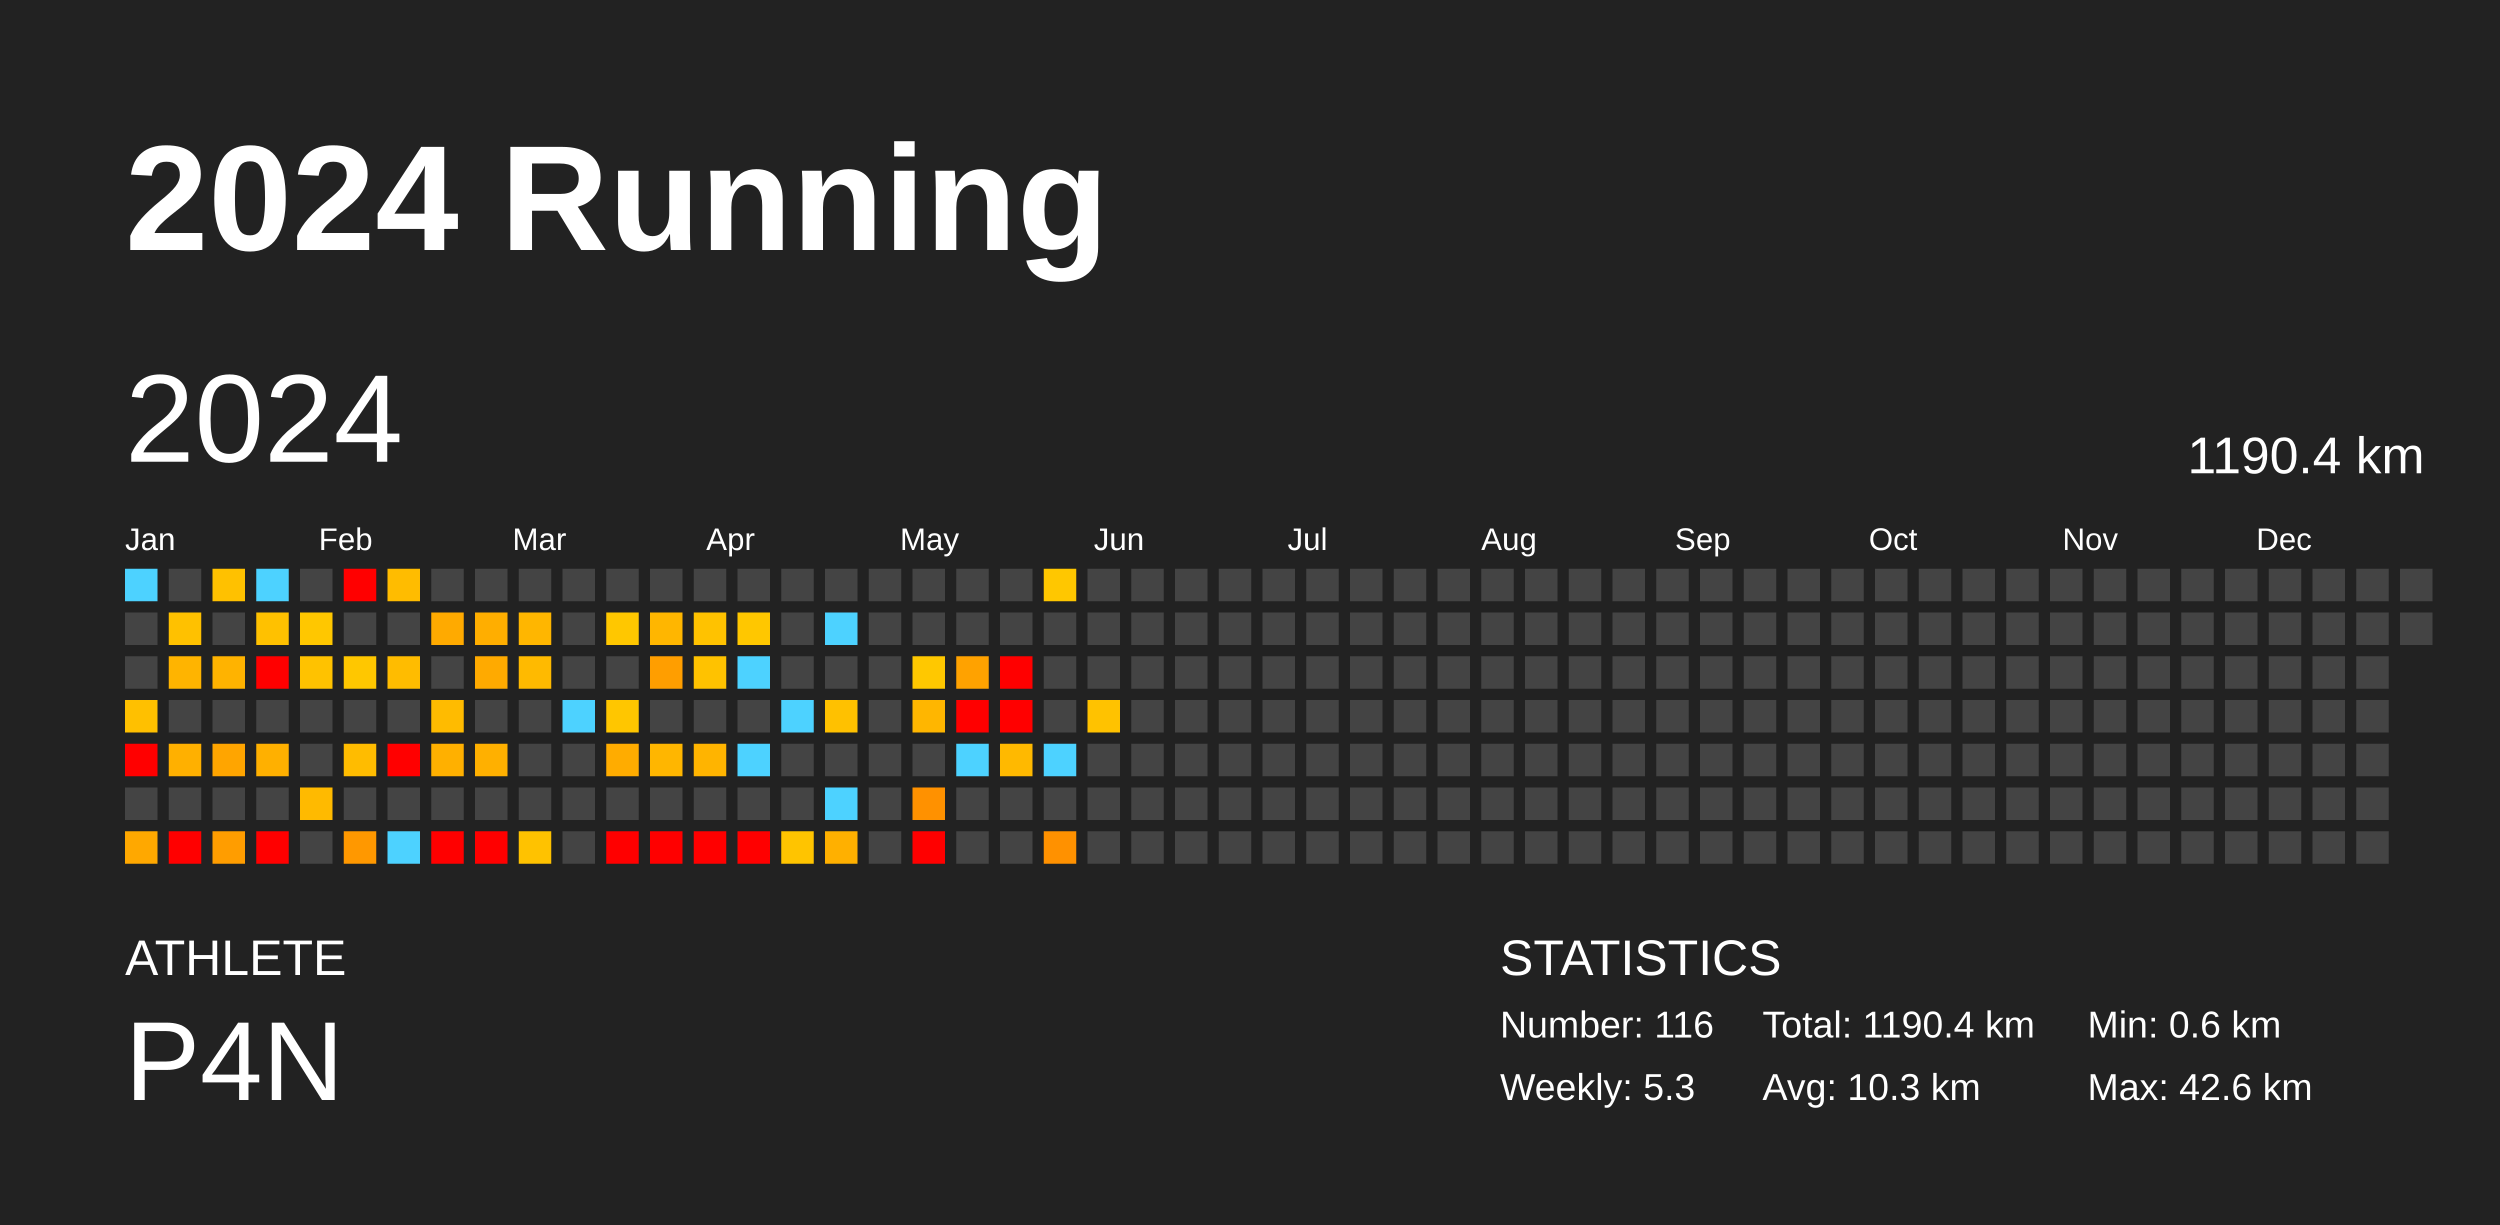
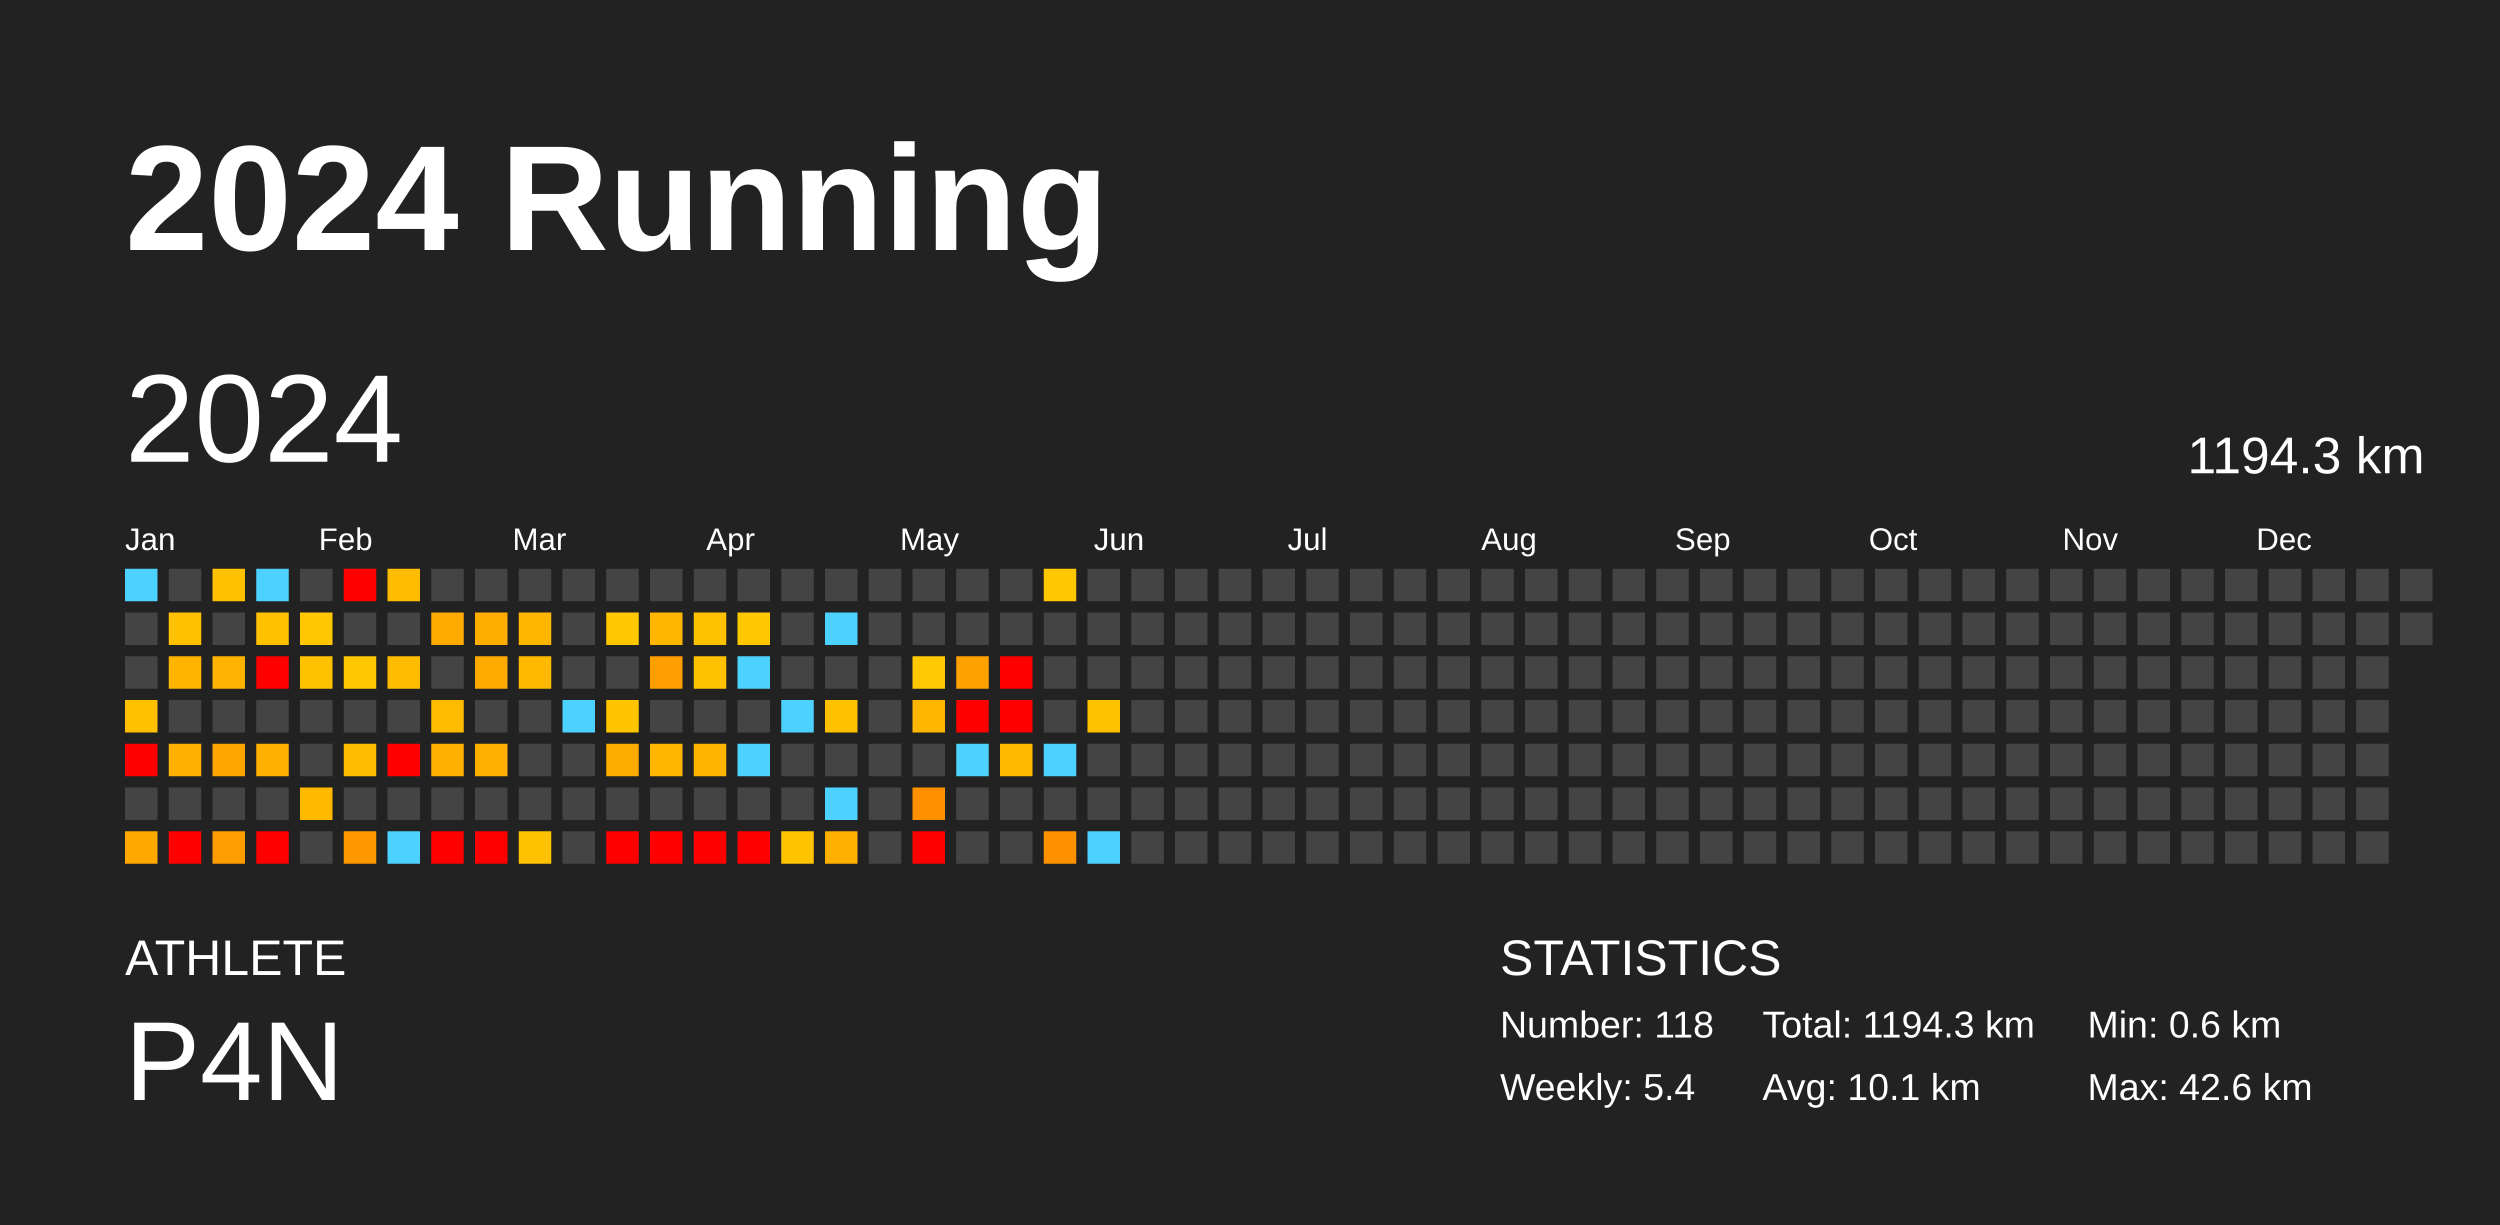
<svg xmlns="http://www.w3.org/2000/svg" baseProfile="full" height="98mm" version="1.1" viewBox="0,0,200,98" width="200mm">
  <defs />
  <rect fill="#222222" height="98" width="200" x="0" y="0" />
  <text fill="#FFFFFF" style="font-size:12px; font-family:Arial; font-weight:bold;" x="10" y="20">2024 Running</text>
  <text fill="#FFFFFF" style="font-size:4px; font-family:Arial" x="10" y="78">ATHLETE</text>
  <text fill="#FFFFFF" style="font-size:9px; font-family:Arial" x="10" y="88">P4N</text>
  <text fill="#FFFFFF" style="font-size:4px; font-family:Arial" x="120" y="78">STATISTICS</text>
-   <text fill="#FFFFFF" style="font-size:3px; font-family:Arial" x="120" y="83">Number: 116</text>
-   <text fill="#FFFFFF" style="font-size:3px; font-family:Arial" x="120" y="88">Weekly: 5.3</text>
-   <text fill="#FFFFFF" style="font-size:3px; font-family:Arial" x="141" y="83">Total: 1190.4 km</text>
-   <text fill="#FFFFFF" style="font-size:3px; font-family:Arial" x="141" y="88">Avg: 10.3 km</text>
+   <text fill="#FFFFFF" style="font-size:3px; font-family:Arial" x="120" y="83">Number: 118</text>
+   <text fill="#FFFFFF" style="font-size:3px; font-family:Arial" x="120" y="88">Weekly: 5.4</text>
+   <text fill="#FFFFFF" style="font-size:3px; font-family:Arial" x="141" y="83">Total: 1194.3 km</text>
+   <text fill="#FFFFFF" style="font-size:3px; font-family:Arial" x="141" y="88">Avg: 10.1 km</text>
  <text fill="#FFFFFF" style="font-size:3px; font-family:Arial" x="167" y="83">Min: 0.6 km</text>
  <text fill="#FFFFFF" style="font-size:3px; font-family:Arial" x="167" y="88">Max: 42.6 km</text>
  <text dominant-baseline="hanging" fill="#FFFFFF" style="font-size:10.0px; font-family:Arial;" x="10" y="30">2024</text>
-   <text dominant-baseline="hanging" fill="#FFFFFF" style="font-size:4.125px; font-family:Arial;" x="175" y="35">1190.4 km</text>
+   <text dominant-baseline="hanging" fill="#FFFFFF" style="font-size:4.125px; font-family:Arial;" x="175" y="35">1194.3 km</text>
  <text fill="#FFFFFF" style="font-size:2.5px; font-family:Arial" x="10.0" y="44">Jan</text>
  <text fill="#FFFFFF" style="font-size:2.5px; font-family:Arial" x="25.5" y="44">Feb</text>
  <text fill="#FFFFFF" style="font-size:2.5px; font-family:Arial" x="41.0" y="44">Mar</text>
  <text fill="#FFFFFF" style="font-size:2.5px; font-family:Arial" x="56.5" y="44">Apr</text>
  <text fill="#FFFFFF" style="font-size:2.5px; font-family:Arial" x="72.0" y="44">May</text>
  <text fill="#FFFFFF" style="font-size:2.5px; font-family:Arial" x="87.5" y="44">Jun</text>
  <text fill="#FFFFFF" style="font-size:2.5px; font-family:Arial" x="103.0" y="44">Jul</text>
  <text fill="#FFFFFF" style="font-size:2.5px; font-family:Arial" x="118.5" y="44">Aug</text>
  <text fill="#FFFFFF" style="font-size:2.5px; font-family:Arial" x="134.0" y="44">Sep</text>
  <text fill="#FFFFFF" style="font-size:2.5px; font-family:Arial" x="149.5" y="44">Oct</text>
  <text fill="#FFFFFF" style="font-size:2.5px; font-family:Arial" x="165.0" y="44">Nov</text>
  <text fill="#FFFFFF" style="font-size:2.5px; font-family:Arial" x="180.5" y="44">Dec</text>
  <rect fill="#4dd2ff" height="2.6" width="2.6" x="10.0" y="45.5" />
  <rect fill="#444444" height="2.6" width="2.6" x="10.0" y="49.0" />
  <rect fill="#444444" height="2.6" width="2.6" x="10.0" y="52.5" />
  <rect fill="#ffc000" height="2.6" width="2.6" x="10.0" y="56.0" />
  <rect fill="red" height="2.6" width="2.6" x="10.0" y="59.5" />
  <rect fill="#444444" height="2.6" width="2.6" x="10.0" y="63.0" />
  <rect fill="#ffa800" height="2.6" width="2.6" x="10.0" y="66.5" />
  <rect fill="#444444" height="2.6" width="2.6" x="13.5" y="45.5" />
  <rect fill="#ffc100" height="2.6" width="2.6" x="13.5" y="49.0" />
  <rect fill="#ffb400" height="2.6" width="2.6" x="13.5" y="52.5" />
  <rect fill="#444444" height="2.6" width="2.6" x="13.5" y="56.0" />
  <rect fill="#ffb000" height="2.6" width="2.6" x="13.5" y="59.5" />
  <rect fill="#444444" height="2.6" width="2.6" x="13.5" y="63.0" />
  <rect fill="red" height="2.6" width="2.6" x="13.5" y="66.5" />
  <rect fill="#ffc100" height="2.6" width="2.6" x="17.0" y="45.5" />
  <rect fill="#444444" height="2.6" width="2.6" x="17.0" y="49.0" />
  <rect fill="#ffb300" height="2.6" width="2.6" x="17.0" y="52.5" />
  <rect fill="#444444" height="2.6" width="2.6" x="17.0" y="56.0" />
  <rect fill="#ffa500" height="2.6" width="2.6" x="17.0" y="59.5" />
  <rect fill="#444444" height="2.6" width="2.6" x="17.0" y="63.0" />
  <rect fill="#ff9d00" height="2.6" width="2.6" x="17.0" y="66.5" />
  <rect fill="#4dd2ff" height="2.6" width="2.6" x="20.5" y="45.5" />
  <rect fill="#ffc100" height="2.6" width="2.6" x="20.5" y="49.0" />
  <rect fill="red" height="2.6" width="2.6" x="20.5" y="52.5" />
  <rect fill="#444444" height="2.6" width="2.6" x="20.5" y="56.0" />
  <rect fill="#ffb000" height="2.6" width="2.6" x="20.5" y="59.5" />
  <rect fill="#444444" height="2.6" width="2.6" x="20.5" y="63.0" />
  <rect fill="red" height="2.6" width="2.6" x="20.5" y="66.5" />
  <rect fill="#444444" height="2.6" width="2.6" x="24.0" y="45.5" />
  <rect fill="#ffc700" height="2.6" width="2.6" x="24.0" y="49.0" />
  <rect fill="#ffc200" height="2.6" width="2.6" x="24.0" y="52.5" />
  <rect fill="#444444" height="2.6" width="2.6" x="24.0" y="56.0" />
  <rect fill="#444444" height="2.6" width="2.6" x="24.0" y="59.5" />
  <rect fill="#ffba00" height="2.6" width="2.6" x="24.0" y="63.0" />
  <rect fill="#444444" height="2.6" width="2.6" x="24.0" y="66.5" />
  <rect fill="red" height="2.6" width="2.6" x="27.5" y="45.5" />
  <rect fill="#444444" height="2.6" width="2.6" x="27.5" y="49.0" />
  <rect fill="#ffc700" height="2.6" width="2.6" x="27.5" y="52.5" />
  <rect fill="#444444" height="2.6" width="2.6" x="27.5" y="56.0" />
  <rect fill="#ffbc00" height="2.6" width="2.6" x="27.5" y="59.5" />
  <rect fill="#444444" height="2.6" width="2.6" x="27.5" y="63.0" />
  <rect fill="#ff9800" height="2.6" width="2.6" x="27.5" y="66.5" />
  <rect fill="#ffbc00" height="2.6" width="2.6" x="31.0" y="45.5" />
  <rect fill="#444444" height="2.6" width="2.6" x="31.0" y="49.0" />
  <rect fill="#ffbc00" height="2.6" width="2.6" x="31.0" y="52.5" />
  <rect fill="#444444" height="2.6" width="2.6" x="31.0" y="56.0" />
  <rect fill="red" height="2.6" width="2.6" x="31.0" y="59.5" />
  <rect fill="#444444" height="2.6" width="2.6" x="31.0" y="63.0" />
  <rect fill="#4dd2ff" height="2.6" width="2.6" x="31.0" y="66.5" />
  <rect fill="#444444" height="2.6" width="2.6" x="34.5" y="45.5" />
  <rect fill="#ffaa00" height="2.6" width="2.6" x="34.5" y="49.0" />
  <rect fill="#444444" height="2.6" width="2.6" x="34.5" y="52.5" />
  <rect fill="#ffbb00" height="2.6" width="2.6" x="34.5" y="56.0" />
  <rect fill="#ffb000" height="2.6" width="2.6" x="34.5" y="59.5" />
  <rect fill="#444444" height="2.6" width="2.6" x="34.5" y="63.0" />
  <rect fill="red" height="2.6" width="2.6" x="34.5" y="66.5" />
  <rect fill="#444444" height="2.6" width="2.6" x="38.0" y="45.5" />
  <rect fill="#ffae00" height="2.6" width="2.6" x="38.0" y="49.0" />
  <rect fill="#ffaa00" height="2.6" width="2.6" x="38.0" y="52.5" />
  <rect fill="#444444" height="2.6" width="2.6" x="38.0" y="56.0" />
  <rect fill="#ffb000" height="2.6" width="2.6" x="38.0" y="59.5" />
  <rect fill="#444444" height="2.6" width="2.6" x="38.0" y="63.0" />
  <rect fill="red" height="2.6" width="2.6" x="38.0" y="66.5" />
  <rect fill="#444444" height="2.6" width="2.6" x="41.5" y="45.5" />
  <rect fill="#ffb600" height="2.6" width="2.6" x="41.5" y="49.0" />
  <rect fill="#ffba00" height="2.6" width="2.6" x="41.5" y="52.5" />
  <rect fill="#444444" height="2.6" width="2.6" x="41.5" y="56.0" />
  <rect fill="#444444" height="2.6" width="2.6" x="41.5" y="59.5" />
  <rect fill="#444444" height="2.6" width="2.6" x="41.5" y="63.0" />
  <rect fill="#ffc200" height="2.6" width="2.6" x="41.5" y="66.5" />
  <rect fill="#444444" height="2.6" width="2.6" x="45.0" y="45.5" />
  <rect fill="#444444" height="2.6" width="2.6" x="45.0" y="49.0" />
  <rect fill="#444444" height="2.6" width="2.6" x="45.0" y="52.5" />
  <rect fill="#4dd2ff" height="2.6" width="2.6" x="45.0" y="56.0" />
  <rect fill="#444444" height="2.6" width="2.6" x="45.0" y="59.5" />
  <rect fill="#444444" height="2.6" width="2.6" x="45.0" y="63.0" />
  <rect fill="#444444" height="2.6" width="2.6" x="45.0" y="66.5" />
  <rect fill="#444444" height="2.6" width="2.6" x="48.5" y="45.5" />
  <rect fill="#ffc700" height="2.6" width="2.6" x="48.5" y="49.0" />
  <rect fill="#444444" height="2.6" width="2.6" x="48.5" y="52.5" />
  <rect fill="#ffc600" height="2.6" width="2.6" x="48.5" y="56.0" />
  <rect fill="#ffac00" height="2.6" width="2.6" x="48.5" y="59.5" />
  <rect fill="#444444" height="2.6" width="2.6" x="48.5" y="63.0" />
  <rect fill="red" height="2.6" width="2.6" x="48.5" y="66.5" />
  <rect fill="#444444" height="2.6" width="2.6" x="52.0" y="45.5" />
  <rect fill="#ffb600" height="2.6" width="2.6" x="52.0" y="49.0" />
  <rect fill="#ff9e00" height="2.6" width="2.6" x="52.0" y="52.5" />
  <rect fill="#444444" height="2.6" width="2.6" x="52.0" y="56.0" />
  <rect fill="#ffb600" height="2.6" width="2.6" x="52.0" y="59.5" />
  <rect fill="#444444" height="2.6" width="2.6" x="52.0" y="63.0" />
  <rect fill="red" height="2.6" width="2.6" x="52.0" y="66.5" />
  <rect fill="#444444" height="2.6" width="2.6" x="55.5" y="45.5" />
  <rect fill="#ffc200" height="2.6" width="2.6" x="55.5" y="49.0" />
  <rect fill="#ffc200" height="2.6" width="2.6" x="55.5" y="52.5" />
  <rect fill="#444444" height="2.6" width="2.6" x="55.5" y="56.0" />
  <rect fill="#ffb400" height="2.6" width="2.6" x="55.5" y="59.5" />
  <rect fill="#444444" height="2.6" width="2.6" x="55.5" y="63.0" />
  <rect fill="red" height="2.6" width="2.6" x="55.5" y="66.5" />
  <rect fill="#444444" height="2.6" width="2.6" x="59.0" y="45.5" />
  <rect fill="#ffc700" height="2.6" width="2.6" x="59.0" y="49.0" />
  <rect fill="#4dd2ff" height="2.6" width="2.6" x="59.0" y="52.5" />
  <rect fill="#444444" height="2.6" width="2.6" x="59.0" y="56.0" />
  <rect fill="#4dd2ff" height="2.6" width="2.6" x="59.0" y="59.5" />
  <rect fill="#444444" height="2.6" width="2.6" x="59.0" y="63.0" />
  <rect fill="red" height="2.6" width="2.6" x="59.0" y="66.5" />
  <rect fill="#444444" height="2.6" width="2.6" x="62.5" y="45.5" />
  <rect fill="#444444" height="2.6" width="2.6" x="62.5" y="49.0" />
  <rect fill="#444444" height="2.6" width="2.6" x="62.5" y="52.5" />
  <rect fill="#4dd2ff" height="2.6" width="2.6" x="62.5" y="56.0" />
  <rect fill="#444444" height="2.6" width="2.6" x="62.5" y="59.5" />
  <rect fill="#444444" height="2.6" width="2.6" x="62.5" y="63.0" />
  <rect fill="#ffc400" height="2.6" width="2.6" x="62.5" y="66.5" />
  <rect fill="#444444" height="2.6" width="2.6" x="66.0" y="45.5" />
  <rect fill="#4dd2ff" height="2.6" width="2.6" x="66.0" y="49.0" />
  <rect fill="#444444" height="2.6" width="2.6" x="66.0" y="52.5" />
  <rect fill="#ffc100" height="2.6" width="2.6" x="66.0" y="56.0" />
  <rect fill="#444444" height="2.6" width="2.6" x="66.0" y="59.5" />
  <rect fill="#4dd2ff" height="2.6" width="2.6" x="66.0" y="63.0" />
  <rect fill="#ffb000" height="2.6" width="2.6" x="66.0" y="66.5" />
  <rect fill="#444444" height="2.6" width="2.6" x="69.5" y="45.5" />
  <rect fill="#444444" height="2.6" width="2.6" x="69.5" y="49.0" />
  <rect fill="#444444" height="2.6" width="2.6" x="69.5" y="52.5" />
  <rect fill="#444444" height="2.6" width="2.6" x="69.5" y="56.0" />
  <rect fill="#444444" height="2.6" width="2.6" x="69.5" y="59.5" />
  <rect fill="#444444" height="2.6" width="2.6" x="69.5" y="63.0" />
  <rect fill="#444444" height="2.6" width="2.6" x="69.5" y="66.5" />
  <rect fill="#444444" height="2.6" width="2.6" x="73.0" y="45.5" />
  <rect fill="#444444" height="2.6" width="2.6" x="73.0" y="49.0" />
  <rect fill="#ffc800" height="2.6" width="2.6" x="73.0" y="52.5" />
  <rect fill="#ffb600" height="2.6" width="2.6" x="73.0" y="56.0" />
  <rect fill="#444444" height="2.6" width="2.6" x="73.0" y="59.5" />
  <rect fill="#ff9100" height="2.6" width="2.6" x="73.0" y="63.0" />
  <rect fill="red" height="2.6" width="2.6" x="73.0" y="66.5" />
  <rect fill="#444444" height="2.6" width="2.6" x="76.5" y="45.5" />
  <rect fill="#444444" height="2.6" width="2.6" x="76.5" y="49.0" />
  <rect fill="#ffa200" height="2.6" width="2.6" x="76.5" y="52.5" />
  <rect fill="red" height="2.6" width="2.6" x="76.5" y="56.0" />
  <rect fill="#4dd2ff" height="2.6" width="2.6" x="76.5" y="59.5" />
  <rect fill="#444444" height="2.6" width="2.6" x="76.5" y="63.0" />
  <rect fill="#444444" height="2.6" width="2.6" x="76.5" y="66.5" />
  <rect fill="#444444" height="2.6" width="2.6" x="80.0" y="45.5" />
  <rect fill="#444444" height="2.6" width="2.6" x="80.0" y="49.0" />
  <rect fill="red" height="2.6" width="2.6" x="80.0" y="52.5" />
  <rect fill="red" height="2.6" width="2.6" x="80.0" y="56.0" />
  <rect fill="#ffb900" height="2.6" width="2.6" x="80.0" y="59.5" />
  <rect fill="#444444" height="2.6" width="2.6" x="80.0" y="63.0" />
  <rect fill="#444444" height="2.6" width="2.6" x="80.0" y="66.5" />
  <rect fill="#ffc700" height="2.6" width="2.6" x="83.5" y="45.5" />
  <rect fill="#444444" height="2.6" width="2.6" x="83.5" y="49.0" />
  <rect fill="#444444" height="2.6" width="2.6" x="83.5" y="52.5" />
  <rect fill="#444444" height="2.6" width="2.6" x="83.5" y="56.0" />
  <rect fill="#4dd2ff" height="2.6" width="2.6" x="83.5" y="59.5" />
  <rect fill="#444444" height="2.6" width="2.6" x="83.5" y="63.0" />
  <rect fill="#ff9100" height="2.6" width="2.6" x="83.5" y="66.5" />
  <rect fill="#444444" height="2.6" width="2.6" x="87.0" y="45.5" />
  <rect fill="#444444" height="2.6" width="2.6" x="87.0" y="49.0" />
  <rect fill="#444444" height="2.6" width="2.6" x="87.0" y="52.5" />
  <rect fill="#ffc200" height="2.6" width="2.6" x="87.0" y="56.0" />
  <rect fill="#444444" height="2.6" width="2.6" x="87.0" y="59.5" />
  <rect fill="#444444" height="2.6" width="2.6" x="87.0" y="63.0" />
-   <rect fill="#444444" height="2.6" width="2.6" x="87.0" y="66.5" />
+   <rect fill="#4dd2ff" height="2.6" width="2.6" x="87.0" y="66.5" />
  <rect fill="#444444" height="2.6" width="2.6" x="90.5" y="45.5" />
  <rect fill="#444444" height="2.6" width="2.6" x="90.5" y="49.0" />
  <rect fill="#444444" height="2.6" width="2.6" x="90.5" y="52.5" />
  <rect fill="#444444" height="2.6" width="2.6" x="90.5" y="56.0" />
  <rect fill="#444444" height="2.6" width="2.6" x="90.5" y="59.5" />
  <rect fill="#444444" height="2.6" width="2.6" x="90.5" y="63.0" />
  <rect fill="#444444" height="2.6" width="2.6" x="90.5" y="66.5" />
  <rect fill="#444444" height="2.6" width="2.6" x="94.0" y="45.5" />
  <rect fill="#444444" height="2.6" width="2.6" x="94.0" y="49.0" />
  <rect fill="#444444" height="2.6" width="2.6" x="94.0" y="52.5" />
  <rect fill="#444444" height="2.6" width="2.6" x="94.0" y="56.0" />
  <rect fill="#444444" height="2.6" width="2.6" x="94.0" y="59.5" />
  <rect fill="#444444" height="2.6" width="2.6" x="94.0" y="63.0" />
  <rect fill="#444444" height="2.6" width="2.6" x="94.0" y="66.5" />
  <rect fill="#444444" height="2.6" width="2.6" x="97.5" y="45.5" />
  <rect fill="#444444" height="2.6" width="2.6" x="97.5" y="49.0" />
  <rect fill="#444444" height="2.6" width="2.6" x="97.5" y="52.5" />
  <rect fill="#444444" height="2.6" width="2.6" x="97.5" y="56.0" />
  <rect fill="#444444" height="2.6" width="2.6" x="97.5" y="59.5" />
  <rect fill="#444444" height="2.6" width="2.6" x="97.5" y="63.0" />
  <rect fill="#444444" height="2.6" width="2.6" x="97.5" y="66.5" />
  <rect fill="#444444" height="2.6" width="2.6" x="101.0" y="45.5" />
  <rect fill="#444444" height="2.6" width="2.6" x="101.0" y="49.0" />
  <rect fill="#444444" height="2.6" width="2.6" x="101.0" y="52.5" />
  <rect fill="#444444" height="2.6" width="2.6" x="101.0" y="56.0" />
  <rect fill="#444444" height="2.6" width="2.6" x="101.0" y="59.5" />
  <rect fill="#444444" height="2.6" width="2.6" x="101.0" y="63.0" />
  <rect fill="#444444" height="2.6" width="2.6" x="101.0" y="66.5" />
  <rect fill="#444444" height="2.6" width="2.6" x="104.5" y="45.5" />
  <rect fill="#444444" height="2.6" width="2.6" x="104.5" y="49.0" />
  <rect fill="#444444" height="2.6" width="2.6" x="104.5" y="52.5" />
  <rect fill="#444444" height="2.6" width="2.6" x="104.5" y="56.0" />
  <rect fill="#444444" height="2.6" width="2.6" x="104.5" y="59.5" />
  <rect fill="#444444" height="2.6" width="2.6" x="104.5" y="63.0" />
  <rect fill="#444444" height="2.6" width="2.6" x="104.5" y="66.5" />
  <rect fill="#444444" height="2.6" width="2.6" x="108.0" y="45.5" />
  <rect fill="#444444" height="2.6" width="2.6" x="108.0" y="49.0" />
  <rect fill="#444444" height="2.6" width="2.6" x="108.0" y="52.5" />
  <rect fill="#444444" height="2.6" width="2.6" x="108.0" y="56.0" />
  <rect fill="#444444" height="2.6" width="2.6" x="108.0" y="59.5" />
  <rect fill="#444444" height="2.6" width="2.6" x="108.0" y="63.0" />
  <rect fill="#444444" height="2.6" width="2.6" x="108.0" y="66.5" />
  <rect fill="#444444" height="2.6" width="2.6" x="111.5" y="45.5" />
  <rect fill="#444444" height="2.6" width="2.6" x="111.5" y="49.0" />
  <rect fill="#444444" height="2.6" width="2.6" x="111.5" y="52.5" />
  <rect fill="#444444" height="2.6" width="2.6" x="111.5" y="56.0" />
  <rect fill="#444444" height="2.6" width="2.6" x="111.5" y="59.5" />
  <rect fill="#444444" height="2.6" width="2.6" x="111.5" y="63.0" />
  <rect fill="#444444" height="2.6" width="2.6" x="111.5" y="66.5" />
  <rect fill="#444444" height="2.6" width="2.6" x="115.0" y="45.5" />
  <rect fill="#444444" height="2.6" width="2.6" x="115.0" y="49.0" />
  <rect fill="#444444" height="2.6" width="2.6" x="115.0" y="52.5" />
  <rect fill="#444444" height="2.6" width="2.6" x="115.0" y="56.0" />
  <rect fill="#444444" height="2.6" width="2.6" x="115.0" y="59.5" />
  <rect fill="#444444" height="2.6" width="2.6" x="115.0" y="63.0" />
  <rect fill="#444444" height="2.6" width="2.6" x="115.0" y="66.5" />
  <rect fill="#444444" height="2.6" width="2.6" x="118.5" y="45.5" />
  <rect fill="#444444" height="2.6" width="2.6" x="118.5" y="49.0" />
  <rect fill="#444444" height="2.6" width="2.6" x="118.5" y="52.5" />
  <rect fill="#444444" height="2.6" width="2.6" x="118.5" y="56.0" />
  <rect fill="#444444" height="2.6" width="2.6" x="118.5" y="59.5" />
  <rect fill="#444444" height="2.6" width="2.6" x="118.5" y="63.0" />
  <rect fill="#444444" height="2.6" width="2.6" x="118.5" y="66.5" />
  <rect fill="#444444" height="2.6" width="2.6" x="122.0" y="45.5" />
  <rect fill="#444444" height="2.6" width="2.6" x="122.0" y="49.0" />
  <rect fill="#444444" height="2.6" width="2.6" x="122.0" y="52.5" />
  <rect fill="#444444" height="2.6" width="2.6" x="122.0" y="56.0" />
  <rect fill="#444444" height="2.6" width="2.6" x="122.0" y="59.5" />
  <rect fill="#444444" height="2.6" width="2.6" x="122.0" y="63.0" />
  <rect fill="#444444" height="2.6" width="2.6" x="122.0" y="66.5" />
  <rect fill="#444444" height="2.6" width="2.6" x="125.5" y="45.5" />
  <rect fill="#444444" height="2.6" width="2.6" x="125.5" y="49.0" />
  <rect fill="#444444" height="2.6" width="2.6" x="125.5" y="52.5" />
  <rect fill="#444444" height="2.6" width="2.6" x="125.5" y="56.0" />
  <rect fill="#444444" height="2.6" width="2.6" x="125.5" y="59.5" />
  <rect fill="#444444" height="2.6" width="2.6" x="125.5" y="63.0" />
  <rect fill="#444444" height="2.6" width="2.6" x="125.5" y="66.5" />
  <rect fill="#444444" height="2.6" width="2.6" x="129.0" y="45.5" />
  <rect fill="#444444" height="2.6" width="2.6" x="129.0" y="49.0" />
  <rect fill="#444444" height="2.6" width="2.6" x="129.0" y="52.5" />
  <rect fill="#444444" height="2.6" width="2.6" x="129.0" y="56.0" />
  <rect fill="#444444" height="2.6" width="2.6" x="129.0" y="59.5" />
  <rect fill="#444444" height="2.6" width="2.6" x="129.0" y="63.0" />
  <rect fill="#444444" height="2.6" width="2.6" x="129.0" y="66.5" />
  <rect fill="#444444" height="2.6" width="2.6" x="132.5" y="45.5" />
  <rect fill="#444444" height="2.6" width="2.6" x="132.5" y="49.0" />
  <rect fill="#444444" height="2.6" width="2.6" x="132.5" y="52.5" />
  <rect fill="#444444" height="2.6" width="2.6" x="132.5" y="56.0" />
  <rect fill="#444444" height="2.6" width="2.6" x="132.5" y="59.5" />
  <rect fill="#444444" height="2.6" width="2.6" x="132.5" y="63.0" />
  <rect fill="#444444" height="2.6" width="2.6" x="132.5" y="66.5" />
  <rect fill="#444444" height="2.6" width="2.6" x="136.0" y="45.5" />
  <rect fill="#444444" height="2.6" width="2.6" x="136.0" y="49.0" />
  <rect fill="#444444" height="2.6" width="2.6" x="136.0" y="52.5" />
  <rect fill="#444444" height="2.6" width="2.6" x="136.0" y="56.0" />
  <rect fill="#444444" height="2.6" width="2.6" x="136.0" y="59.5" />
  <rect fill="#444444" height="2.6" width="2.6" x="136.0" y="63.0" />
  <rect fill="#444444" height="2.6" width="2.6" x="136.0" y="66.5" />
  <rect fill="#444444" height="2.6" width="2.6" x="139.5" y="45.5" />
  <rect fill="#444444" height="2.6" width="2.6" x="139.5" y="49.0" />
  <rect fill="#444444" height="2.6" width="2.6" x="139.5" y="52.5" />
  <rect fill="#444444" height="2.6" width="2.6" x="139.5" y="56.0" />
  <rect fill="#444444" height="2.6" width="2.6" x="139.5" y="59.5" />
  <rect fill="#444444" height="2.6" width="2.6" x="139.5" y="63.0" />
  <rect fill="#444444" height="2.6" width="2.6" x="139.5" y="66.5" />
  <rect fill="#444444" height="2.6" width="2.6" x="143.0" y="45.5" />
  <rect fill="#444444" height="2.6" width="2.6" x="143.0" y="49.0" />
  <rect fill="#444444" height="2.6" width="2.6" x="143.0" y="52.5" />
  <rect fill="#444444" height="2.6" width="2.6" x="143.0" y="56.0" />
  <rect fill="#444444" height="2.6" width="2.6" x="143.0" y="59.5" />
  <rect fill="#444444" height="2.6" width="2.6" x="143.0" y="63.0" />
  <rect fill="#444444" height="2.6" width="2.6" x="143.0" y="66.5" />
  <rect fill="#444444" height="2.6" width="2.6" x="146.5" y="45.5" />
  <rect fill="#444444" height="2.6" width="2.6" x="146.5" y="49.0" />
  <rect fill="#444444" height="2.6" width="2.6" x="146.5" y="52.5" />
  <rect fill="#444444" height="2.6" width="2.6" x="146.5" y="56.0" />
  <rect fill="#444444" height="2.6" width="2.6" x="146.5" y="59.5" />
  <rect fill="#444444" height="2.6" width="2.6" x="146.5" y="63.0" />
  <rect fill="#444444" height="2.6" width="2.6" x="146.5" y="66.5" />
  <rect fill="#444444" height="2.6" width="2.6" x="150.0" y="45.5" />
  <rect fill="#444444" height="2.6" width="2.6" x="150.0" y="49.0" />
  <rect fill="#444444" height="2.6" width="2.6" x="150.0" y="52.5" />
  <rect fill="#444444" height="2.6" width="2.6" x="150.0" y="56.0" />
  <rect fill="#444444" height="2.6" width="2.6" x="150.0" y="59.5" />
  <rect fill="#444444" height="2.6" width="2.6" x="150.0" y="63.0" />
  <rect fill="#444444" height="2.6" width="2.6" x="150.0" y="66.5" />
  <rect fill="#444444" height="2.6" width="2.6" x="153.5" y="45.5" />
  <rect fill="#444444" height="2.6" width="2.6" x="153.5" y="49.0" />
  <rect fill="#444444" height="2.6" width="2.6" x="153.5" y="52.5" />
  <rect fill="#444444" height="2.6" width="2.6" x="153.5" y="56.0" />
  <rect fill="#444444" height="2.6" width="2.6" x="153.5" y="59.5" />
  <rect fill="#444444" height="2.6" width="2.6" x="153.5" y="63.0" />
  <rect fill="#444444" height="2.6" width="2.6" x="153.5" y="66.5" />
  <rect fill="#444444" height="2.6" width="2.6" x="157.0" y="45.5" />
  <rect fill="#444444" height="2.6" width="2.6" x="157.0" y="49.0" />
  <rect fill="#444444" height="2.6" width="2.6" x="157.0" y="52.5" />
  <rect fill="#444444" height="2.6" width="2.6" x="157.0" y="56.0" />
  <rect fill="#444444" height="2.6" width="2.6" x="157.0" y="59.5" />
  <rect fill="#444444" height="2.6" width="2.6" x="157.0" y="63.0" />
  <rect fill="#444444" height="2.6" width="2.6" x="157.0" y="66.5" />
  <rect fill="#444444" height="2.6" width="2.6" x="160.5" y="45.5" />
  <rect fill="#444444" height="2.6" width="2.6" x="160.5" y="49.0" />
  <rect fill="#444444" height="2.6" width="2.6" x="160.5" y="52.5" />
  <rect fill="#444444" height="2.6" width="2.6" x="160.5" y="56.0" />
  <rect fill="#444444" height="2.6" width="2.6" x="160.5" y="59.5" />
  <rect fill="#444444" height="2.6" width="2.6" x="160.5" y="63.0" />
  <rect fill="#444444" height="2.6" width="2.6" x="160.5" y="66.5" />
  <rect fill="#444444" height="2.6" width="2.6" x="164.0" y="45.5" />
  <rect fill="#444444" height="2.6" width="2.6" x="164.0" y="49.0" />
  <rect fill="#444444" height="2.6" width="2.6" x="164.0" y="52.5" />
  <rect fill="#444444" height="2.6" width="2.6" x="164.0" y="56.0" />
  <rect fill="#444444" height="2.6" width="2.6" x="164.0" y="59.5" />
  <rect fill="#444444" height="2.6" width="2.6" x="164.0" y="63.0" />
  <rect fill="#444444" height="2.6" width="2.6" x="164.0" y="66.5" />
  <rect fill="#444444" height="2.6" width="2.6" x="167.5" y="45.5" />
  <rect fill="#444444" height="2.6" width="2.6" x="167.5" y="49.0" />
  <rect fill="#444444" height="2.6" width="2.6" x="167.5" y="52.5" />
  <rect fill="#444444" height="2.6" width="2.6" x="167.5" y="56.0" />
  <rect fill="#444444" height="2.6" width="2.6" x="167.5" y="59.5" />
  <rect fill="#444444" height="2.6" width="2.6" x="167.5" y="63.0" />
  <rect fill="#444444" height="2.6" width="2.6" x="167.5" y="66.5" />
  <rect fill="#444444" height="2.6" width="2.6" x="171.0" y="45.5" />
  <rect fill="#444444" height="2.6" width="2.6" x="171.0" y="49.0" />
  <rect fill="#444444" height="2.6" width="2.6" x="171.0" y="52.5" />
  <rect fill="#444444" height="2.6" width="2.6" x="171.0" y="56.0" />
  <rect fill="#444444" height="2.6" width="2.6" x="171.0" y="59.5" />
  <rect fill="#444444" height="2.6" width="2.6" x="171.0" y="63.0" />
  <rect fill="#444444" height="2.6" width="2.6" x="171.0" y="66.5" />
  <rect fill="#444444" height="2.6" width="2.6" x="174.5" y="45.5" />
  <rect fill="#444444" height="2.6" width="2.6" x="174.5" y="49.0" />
  <rect fill="#444444" height="2.6" width="2.6" x="174.5" y="52.5" />
  <rect fill="#444444" height="2.6" width="2.6" x="174.5" y="56.0" />
  <rect fill="#444444" height="2.6" width="2.6" x="174.5" y="59.5" />
  <rect fill="#444444" height="2.6" width="2.6" x="174.5" y="63.0" />
  <rect fill="#444444" height="2.6" width="2.6" x="174.5" y="66.5" />
  <rect fill="#444444" height="2.6" width="2.6" x="178.0" y="45.5" />
  <rect fill="#444444" height="2.6" width="2.6" x="178.0" y="49.0" />
  <rect fill="#444444" height="2.6" width="2.6" x="178.0" y="52.5" />
  <rect fill="#444444" height="2.6" width="2.6" x="178.0" y="56.0" />
  <rect fill="#444444" height="2.6" width="2.6" x="178.0" y="59.5" />
  <rect fill="#444444" height="2.6" width="2.6" x="178.0" y="63.0" />
  <rect fill="#444444" height="2.6" width="2.6" x="178.0" y="66.5" />
  <rect fill="#444444" height="2.6" width="2.6" x="181.5" y="45.5" />
  <rect fill="#444444" height="2.6" width="2.6" x="181.5" y="49.0" />
  <rect fill="#444444" height="2.6" width="2.6" x="181.5" y="52.5" />
  <rect fill="#444444" height="2.6" width="2.6" x="181.5" y="56.0" />
  <rect fill="#444444" height="2.6" width="2.6" x="181.5" y="59.5" />
  <rect fill="#444444" height="2.6" width="2.6" x="181.5" y="63.0" />
  <rect fill="#444444" height="2.6" width="2.6" x="181.5" y="66.5" />
  <rect fill="#444444" height="2.6" width="2.6" x="185.0" y="45.5" />
  <rect fill="#444444" height="2.6" width="2.6" x="185.0" y="49.0" />
  <rect fill="#444444" height="2.6" width="2.6" x="185.0" y="52.5" />
  <rect fill="#444444" height="2.6" width="2.6" x="185.0" y="56.0" />
  <rect fill="#444444" height="2.6" width="2.6" x="185.0" y="59.5" />
  <rect fill="#444444" height="2.6" width="2.6" x="185.0" y="63.0" />
  <rect fill="#444444" height="2.6" width="2.6" x="185.0" y="66.5" />
  <rect fill="#444444" height="2.6" width="2.6" x="188.5" y="45.5" />
  <rect fill="#444444" height="2.6" width="2.6" x="188.5" y="49.0" />
  <rect fill="#444444" height="2.6" width="2.6" x="188.5" y="52.5" />
  <rect fill="#444444" height="2.6" width="2.6" x="188.5" y="56.0" />
  <rect fill="#444444" height="2.6" width="2.6" x="188.5" y="59.5" />
  <rect fill="#444444" height="2.6" width="2.6" x="188.5" y="63.0" />
  <rect fill="#444444" height="2.6" width="2.6" x="188.5" y="66.5" />
  <rect fill="#444444" height="2.6" width="2.6" x="192.0" y="45.5" />
  <rect fill="#444444" height="2.6" width="2.6" x="192.0" y="49.0" />
</svg>
